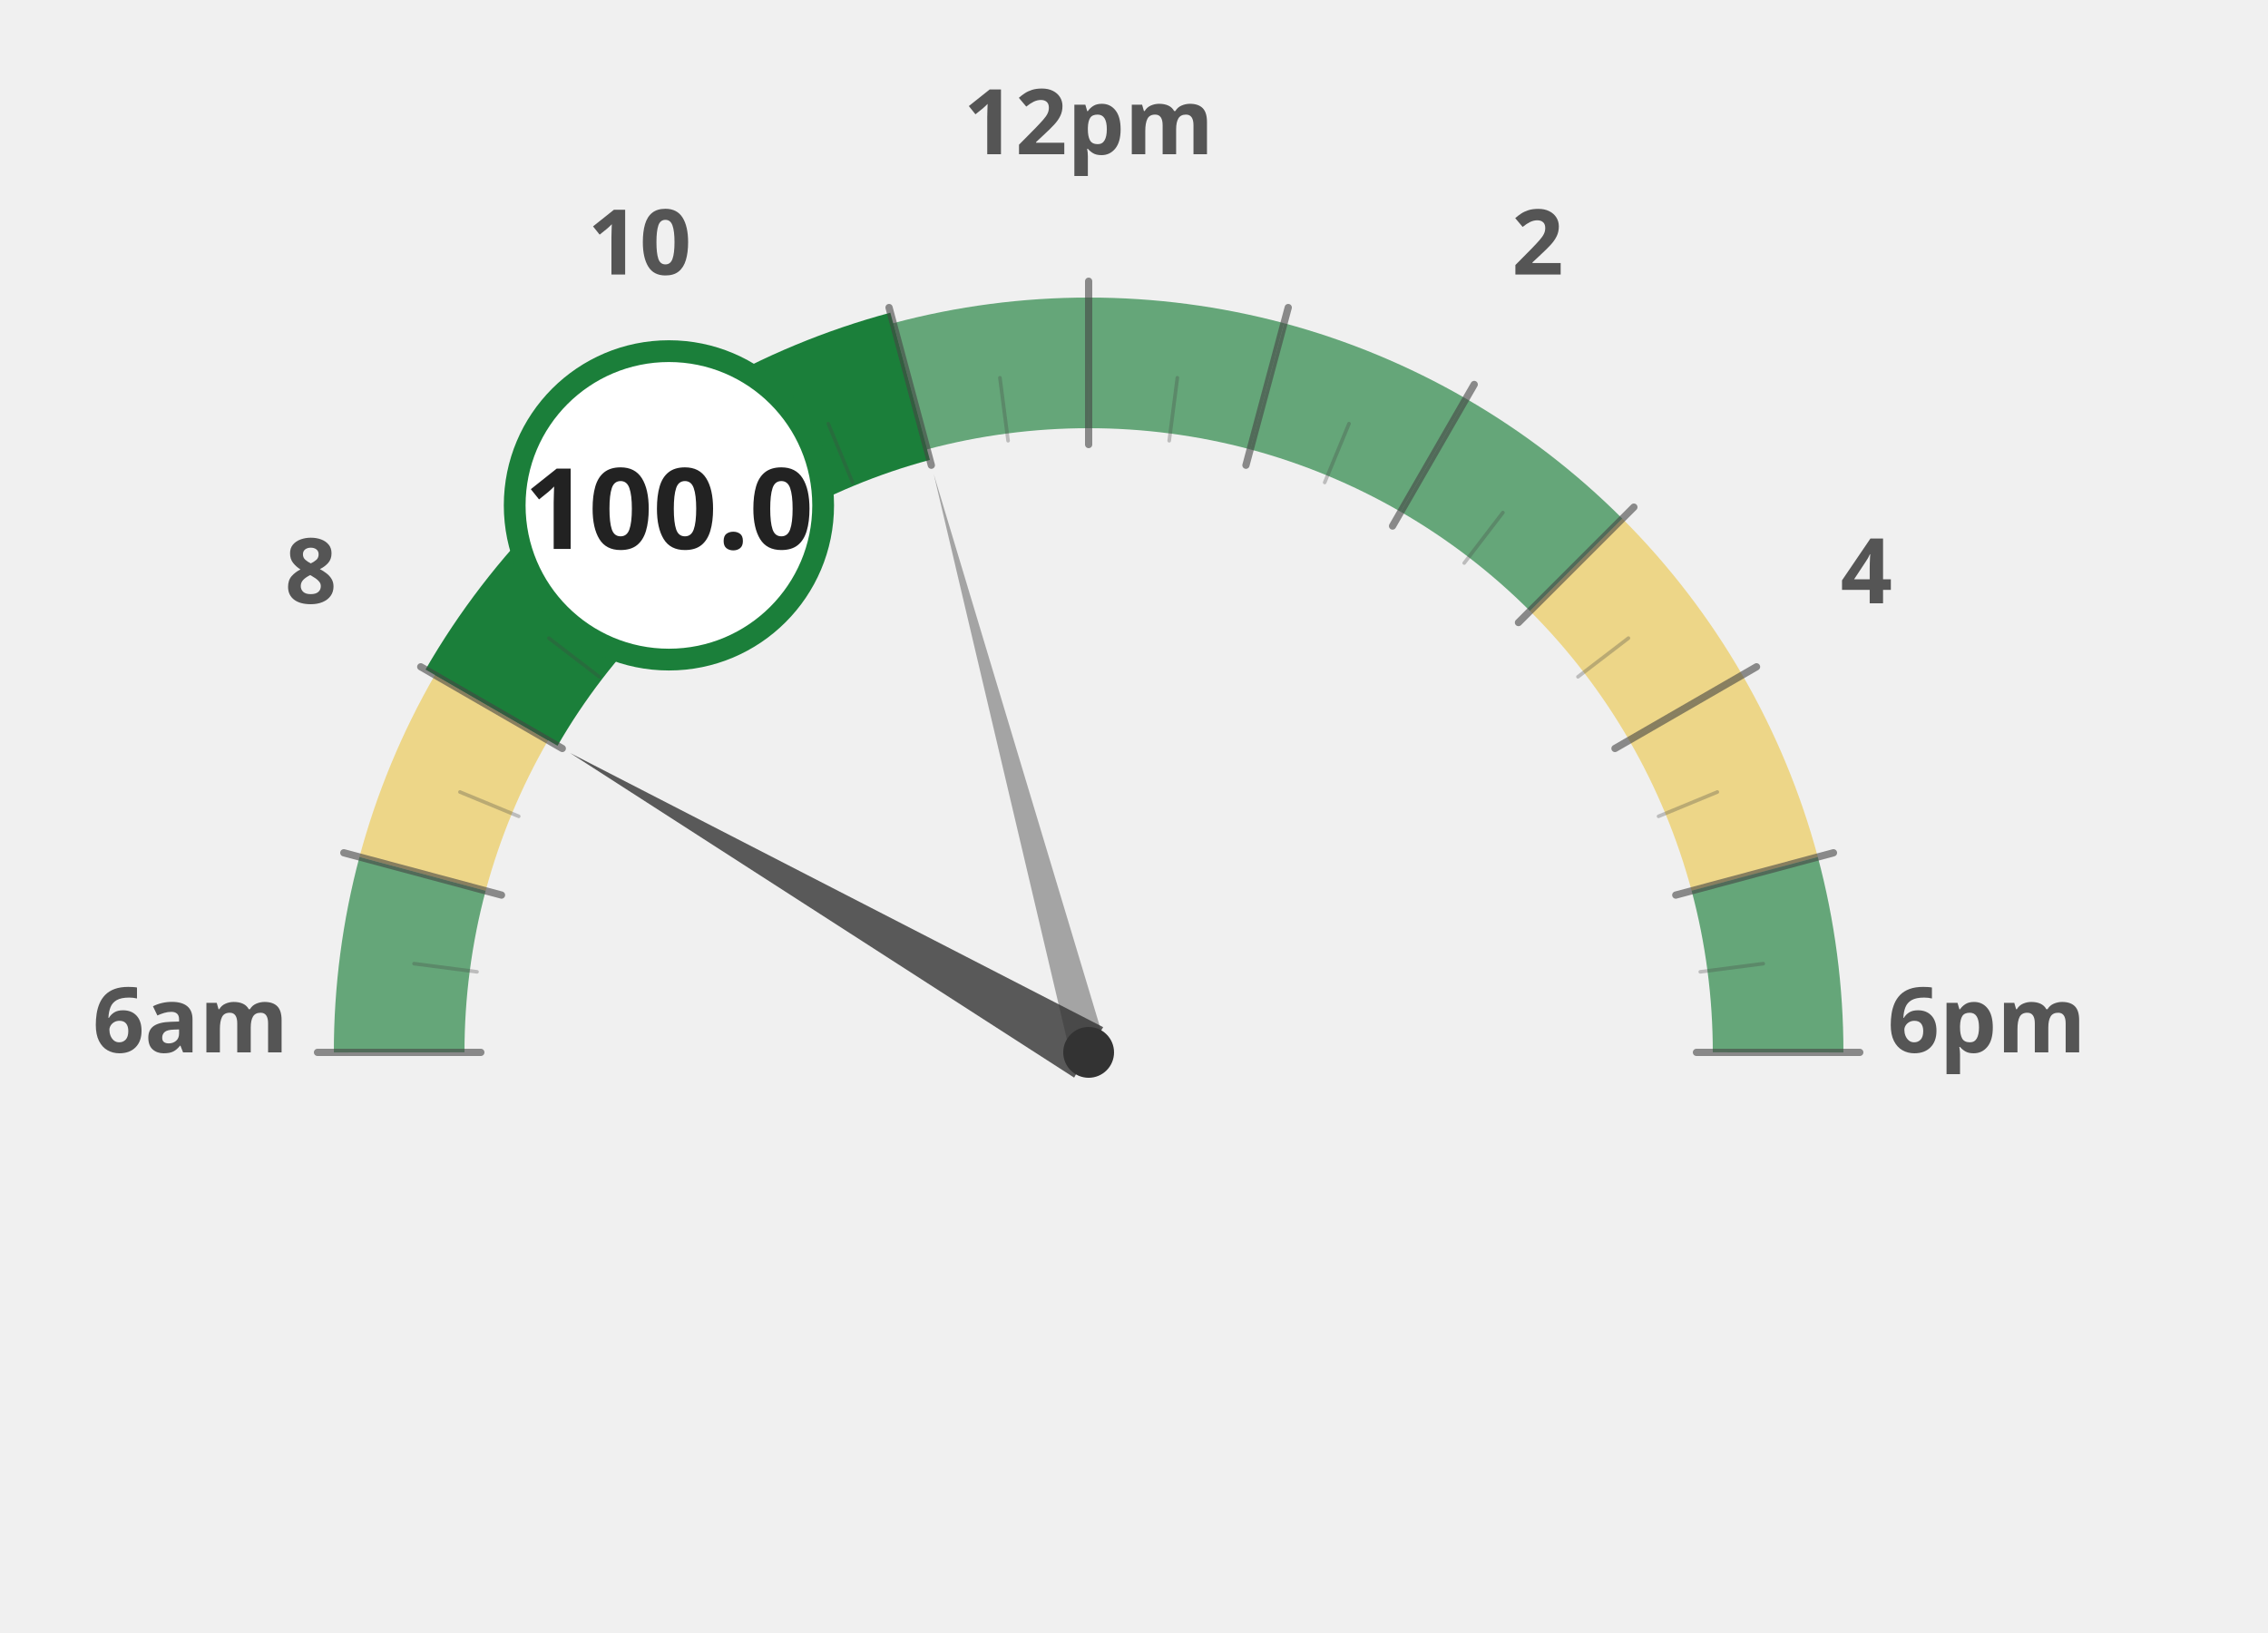
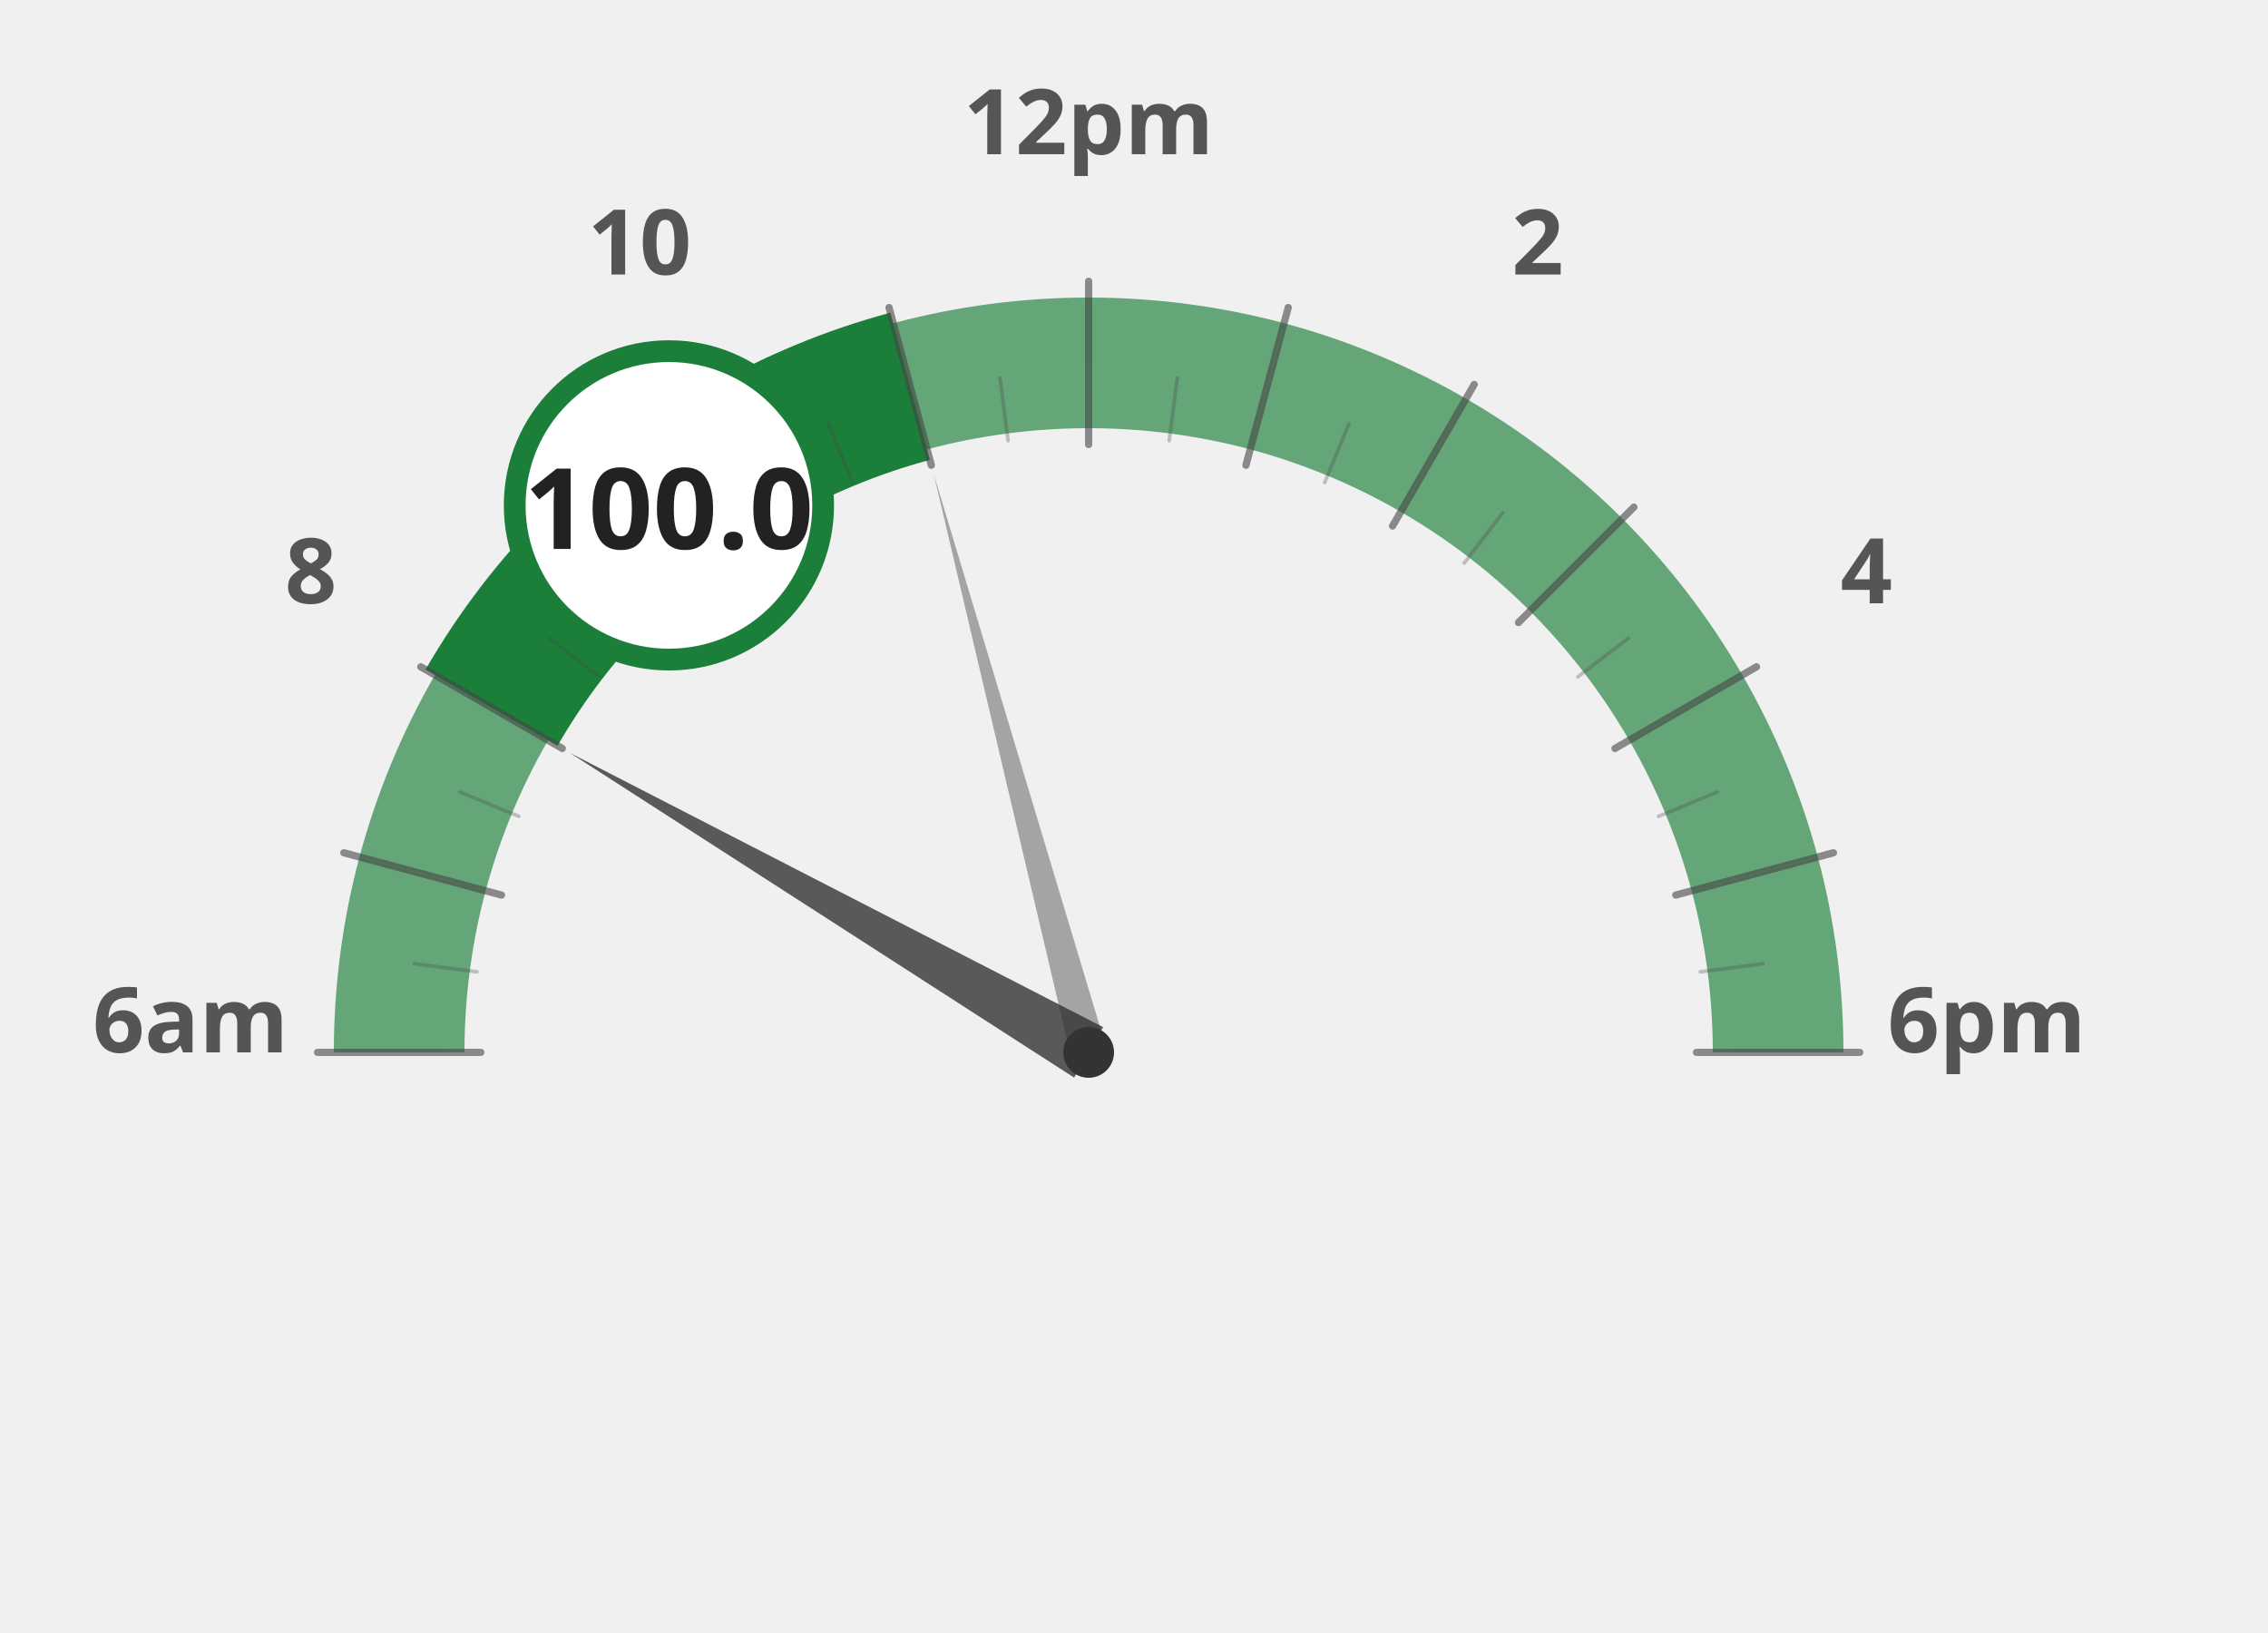
<svg xmlns="http://www.w3.org/2000/svg" width="100%" height="100%" viewBox="0 0 1250 900">
  <g transform="translate(100, 100)">
    <path d="M 120.0 480.0 A 380 380 0 0 1 132.9 381.6" fill="none" stroke="#1b7f3a" stroke-width="72" stroke-opacity="0.65" />
-     <path d="M 132.9 381.6 A 380 380 0 0 1 170.9 290.0" fill="none" stroke="#ebc850" stroke-width="72" stroke-opacity="0.65" />
+     <path d="M 132.9 381.6 A 380 380 0 0 1 170.9 290.0" fill="none" stroke="#1b7f3a" stroke-width="72" stroke-opacity="0.65" />
    <path d="M 170.9 290.0 A 380 380 0 0 1 231.3 211.3" fill="none" stroke="#1b7f3a" stroke-width="72" stroke-opacity="1.0" />
    <path d="M 231.3 211.3 A 380 380 0 0 1 310.0 150.9" fill="none" stroke="#1b7f3a" stroke-width="72" stroke-opacity="1.0" />
    <path d="M 310.0 150.9 A 380 380 0 0 1 401.6 112.9" fill="none" stroke="#1b7f3a" stroke-width="72" stroke-opacity="1.0" />
    <path d="M 401.6 112.9 A 380 380 0 0 1 500.0 100.0" fill="none" stroke="#1b7f3a" stroke-width="72" stroke-opacity="0.65" />
    <path d="M 500.0 100.0 A 380 380 0 0 1 598.4 112.9" fill="none" stroke="#1b7f3a" stroke-width="72" stroke-opacity="0.65" />
    <path d="M 598.4 112.9 A 380 380 0 0 1 690.0 150.9" fill="none" stroke="#1b7f3a" stroke-width="72" stroke-opacity="0.65" />
    <path d="M 690.0 150.9 A 380 380 0 0 1 768.7 211.3" fill="none" stroke="#1b7f3a" stroke-width="72" stroke-opacity="0.65" />
-     <path d="M 768.7 211.3 A 380 380 0 0 1 829.1 290.0" fill="none" stroke="#ebc850" stroke-width="72" stroke-opacity="0.65" />
-     <path d="M 829.1 290.0 A 380 380 0 0 1 867.1 381.6" fill="none" stroke="#ebc850" stroke-width="72" stroke-opacity="0.65" />
+     <path d="M 768.7 211.3 A 380 380 0 0 1 829.1 290.0" fill="none" stroke="#1b7f3a" stroke-width="72" stroke-opacity="0.65" />
+     <path d="M 829.1 290.0 A 380 380 0 0 1 867.1 381.6" fill="none" stroke="#1b7f3a" stroke-width="72" stroke-opacity="0.65" />
    <path d="M 867.1 381.6 A 380 380 0 0 1 880.0 480.0" fill="none" stroke="#1b7f3a" stroke-width="72" stroke-opacity="0.65" />
    <text x="5.0" y="480" text-anchor="middle" font-family="Montserrat, sans-serif" font-size="50" font-weight="900" fill="#555">6am</text>
    <text x="71.317" y="232.5" text-anchor="middle" font-family="Montserrat, sans-serif" font-size="50" font-weight="900" fill="#555">8</text>
    <text x="252.5" y="51.317" text-anchor="middle" font-family="Montserrat, sans-serif" font-size="50" font-weight="900" fill="#555">10</text>
    <text x="500" y="-15.0" text-anchor="middle" font-family="Montserrat, sans-serif" font-size="50" font-weight="900" fill="#555">12pm</text>
    <text x="747.5" y="51.317" text-anchor="middle" font-family="Montserrat, sans-serif" font-size="50" font-weight="900" fill="#555">2</text>
    <text x="928.683" y="232.5" text-anchor="middle" font-family="Montserrat, sans-serif" font-size="50" font-weight="900" fill="#555">4</text>
    <text x="995.0" y="480.0" text-anchor="middle" font-family="Montserrat, sans-serif" font-size="50" font-weight="900" fill="#555">6pm</text>
    <path d="M 170.9 290.0 A 380 380 0 0 1 231.3 211.3" fill="none" stroke="#1b7f3a" stroke-width="84" stroke-linecap="butt" />
    <path d="M 231.3 211.3 A 380 380 0 0 1 310.0 150.9" fill="none" stroke="#1b7f3a" stroke-width="84" stroke-linecap="butt" />
    <path d="M 310.0 150.9 A 380 380 0 0 1 401.6 112.9" fill="none" stroke="#1b7f3a" stroke-width="84" stroke-linecap="butt" />
    <line x1="165.0" y1="480.0" x2="75.0" y2="480.0" stroke="#444" stroke-width="4" stroke-linecap="round" opacity="0.6" />
    <line x1="162.9" y1="435.6" x2="128.2" y2="431.1" stroke="#444" stroke-width="2" stroke-linecap="round" opacity="0.3" />
    <line x1="176.4" y1="393.3" x2="89.5" y2="370.0" stroke="#444" stroke-width="4" stroke-linecap="round" opacity="0.6" />
    <line x1="185.9" y1="349.9" x2="153.5" y2="336.5" stroke="#444" stroke-width="2" stroke-linecap="round" opacity="0.3" />
    <line x1="209.9" y1="312.5" x2="131.9" y2="267.5" stroke="#444" stroke-width="4" stroke-linecap="round" opacity="0.6" />
    <line x1="230.3" y1="273.0" x2="202.5" y2="251.7" stroke="#444" stroke-width="2" stroke-linecap="round" opacity="0.3" />
    <line x1="263.1" y1="243.1" x2="199.5" y2="179.5" stroke="#444" stroke-width="4" stroke-linecap="round" opacity="0.6" />
    <line x1="293.0" y1="210.3" x2="271.7" y2="182.5" stroke="#444" stroke-width="2" stroke-linecap="round" opacity="0.3" />
    <line x1="332.5" y1="189.9" x2="287.5" y2="111.9" stroke="#444" stroke-width="4" stroke-linecap="round" opacity="0.6" />
    <line x1="369.9" y1="165.9" x2="356.5" y2="133.5" stroke="#444" stroke-width="2" stroke-linecap="round" opacity="0.3" />
    <line x1="413.3" y1="156.4" x2="390.0" y2="69.5" stroke="#444" stroke-width="4" stroke-linecap="round" opacity="0.6" />
    <line x1="455.6" y1="142.9" x2="451.1" y2="108.2" stroke="#444" stroke-width="2" stroke-linecap="round" opacity="0.3" />
    <line x1="500.0" y1="145.0" x2="500.0" y2="55.0" stroke="#444" stroke-width="4" stroke-linecap="round" opacity="0.6" />
    <line x1="544.4" y1="142.9" x2="548.9" y2="108.2" stroke="#444" stroke-width="2" stroke-linecap="round" opacity="0.3" />
    <line x1="586.7" y1="156.4" x2="610.0" y2="69.5" stroke="#444" stroke-width="4" stroke-linecap="round" opacity="0.6" />
    <line x1="630.1" y1="165.9" x2="643.5" y2="133.5" stroke="#444" stroke-width="2" stroke-linecap="round" opacity="0.3" />
    <line x1="667.5" y1="189.9" x2="712.5" y2="111.9" stroke="#444" stroke-width="4" stroke-linecap="round" opacity="0.6" />
    <line x1="707.0" y1="210.3" x2="728.3" y2="182.5" stroke="#444" stroke-width="2" stroke-linecap="round" opacity="0.3" />
    <line x1="736.9" y1="243.1" x2="800.5" y2="179.5" stroke="#444" stroke-width="4" stroke-linecap="round" opacity="0.6" />
    <line x1="769.7" y1="273.0" x2="797.5" y2="251.7" stroke="#444" stroke-width="2" stroke-linecap="round" opacity="0.3" />
    <line x1="790.1" y1="312.5" x2="868.1" y2="267.5" stroke="#444" stroke-width="4" stroke-linecap="round" opacity="0.6" />
    <line x1="814.1" y1="349.9" x2="846.5" y2="336.5" stroke="#444" stroke-width="2" stroke-linecap="round" opacity="0.3" />
    <line x1="823.6" y1="393.3" x2="910.5" y2="370.0" stroke="#444" stroke-width="4" stroke-linecap="round" opacity="0.6" />
    <line x1="837.1" y1="435.6" x2="871.8" y2="431.1" stroke="#444" stroke-width="2" stroke-linecap="round" opacity="0.3" />
    <line x1="835.0" y1="480.0" x2="925.0" y2="480.0" stroke="#444" stroke-width="4" stroke-linecap="round" opacity="0.6" />
    <polygon points="214.2,315.0 492.0,493.9 508.0,466.1" fill="#333" opacity="0.8" />
    <polygon points="414.6,161.2 490.3,482.6 509.7,477.4" fill="#333" opacity="0.4" />
    <circle cx="500" cy="480" r="14" fill="#333" />
    <circle cx="268.671" cy="178.526" r="85" fill="white" stroke="#1b7f3a" stroke-width="12" />
    <text x="268.671" y="202.526" text-anchor="middle" font-family="Montserrat, sans-serif" font-size="62" font-weight="800" fill="#222">100.0</text>
  </g>
</svg>
